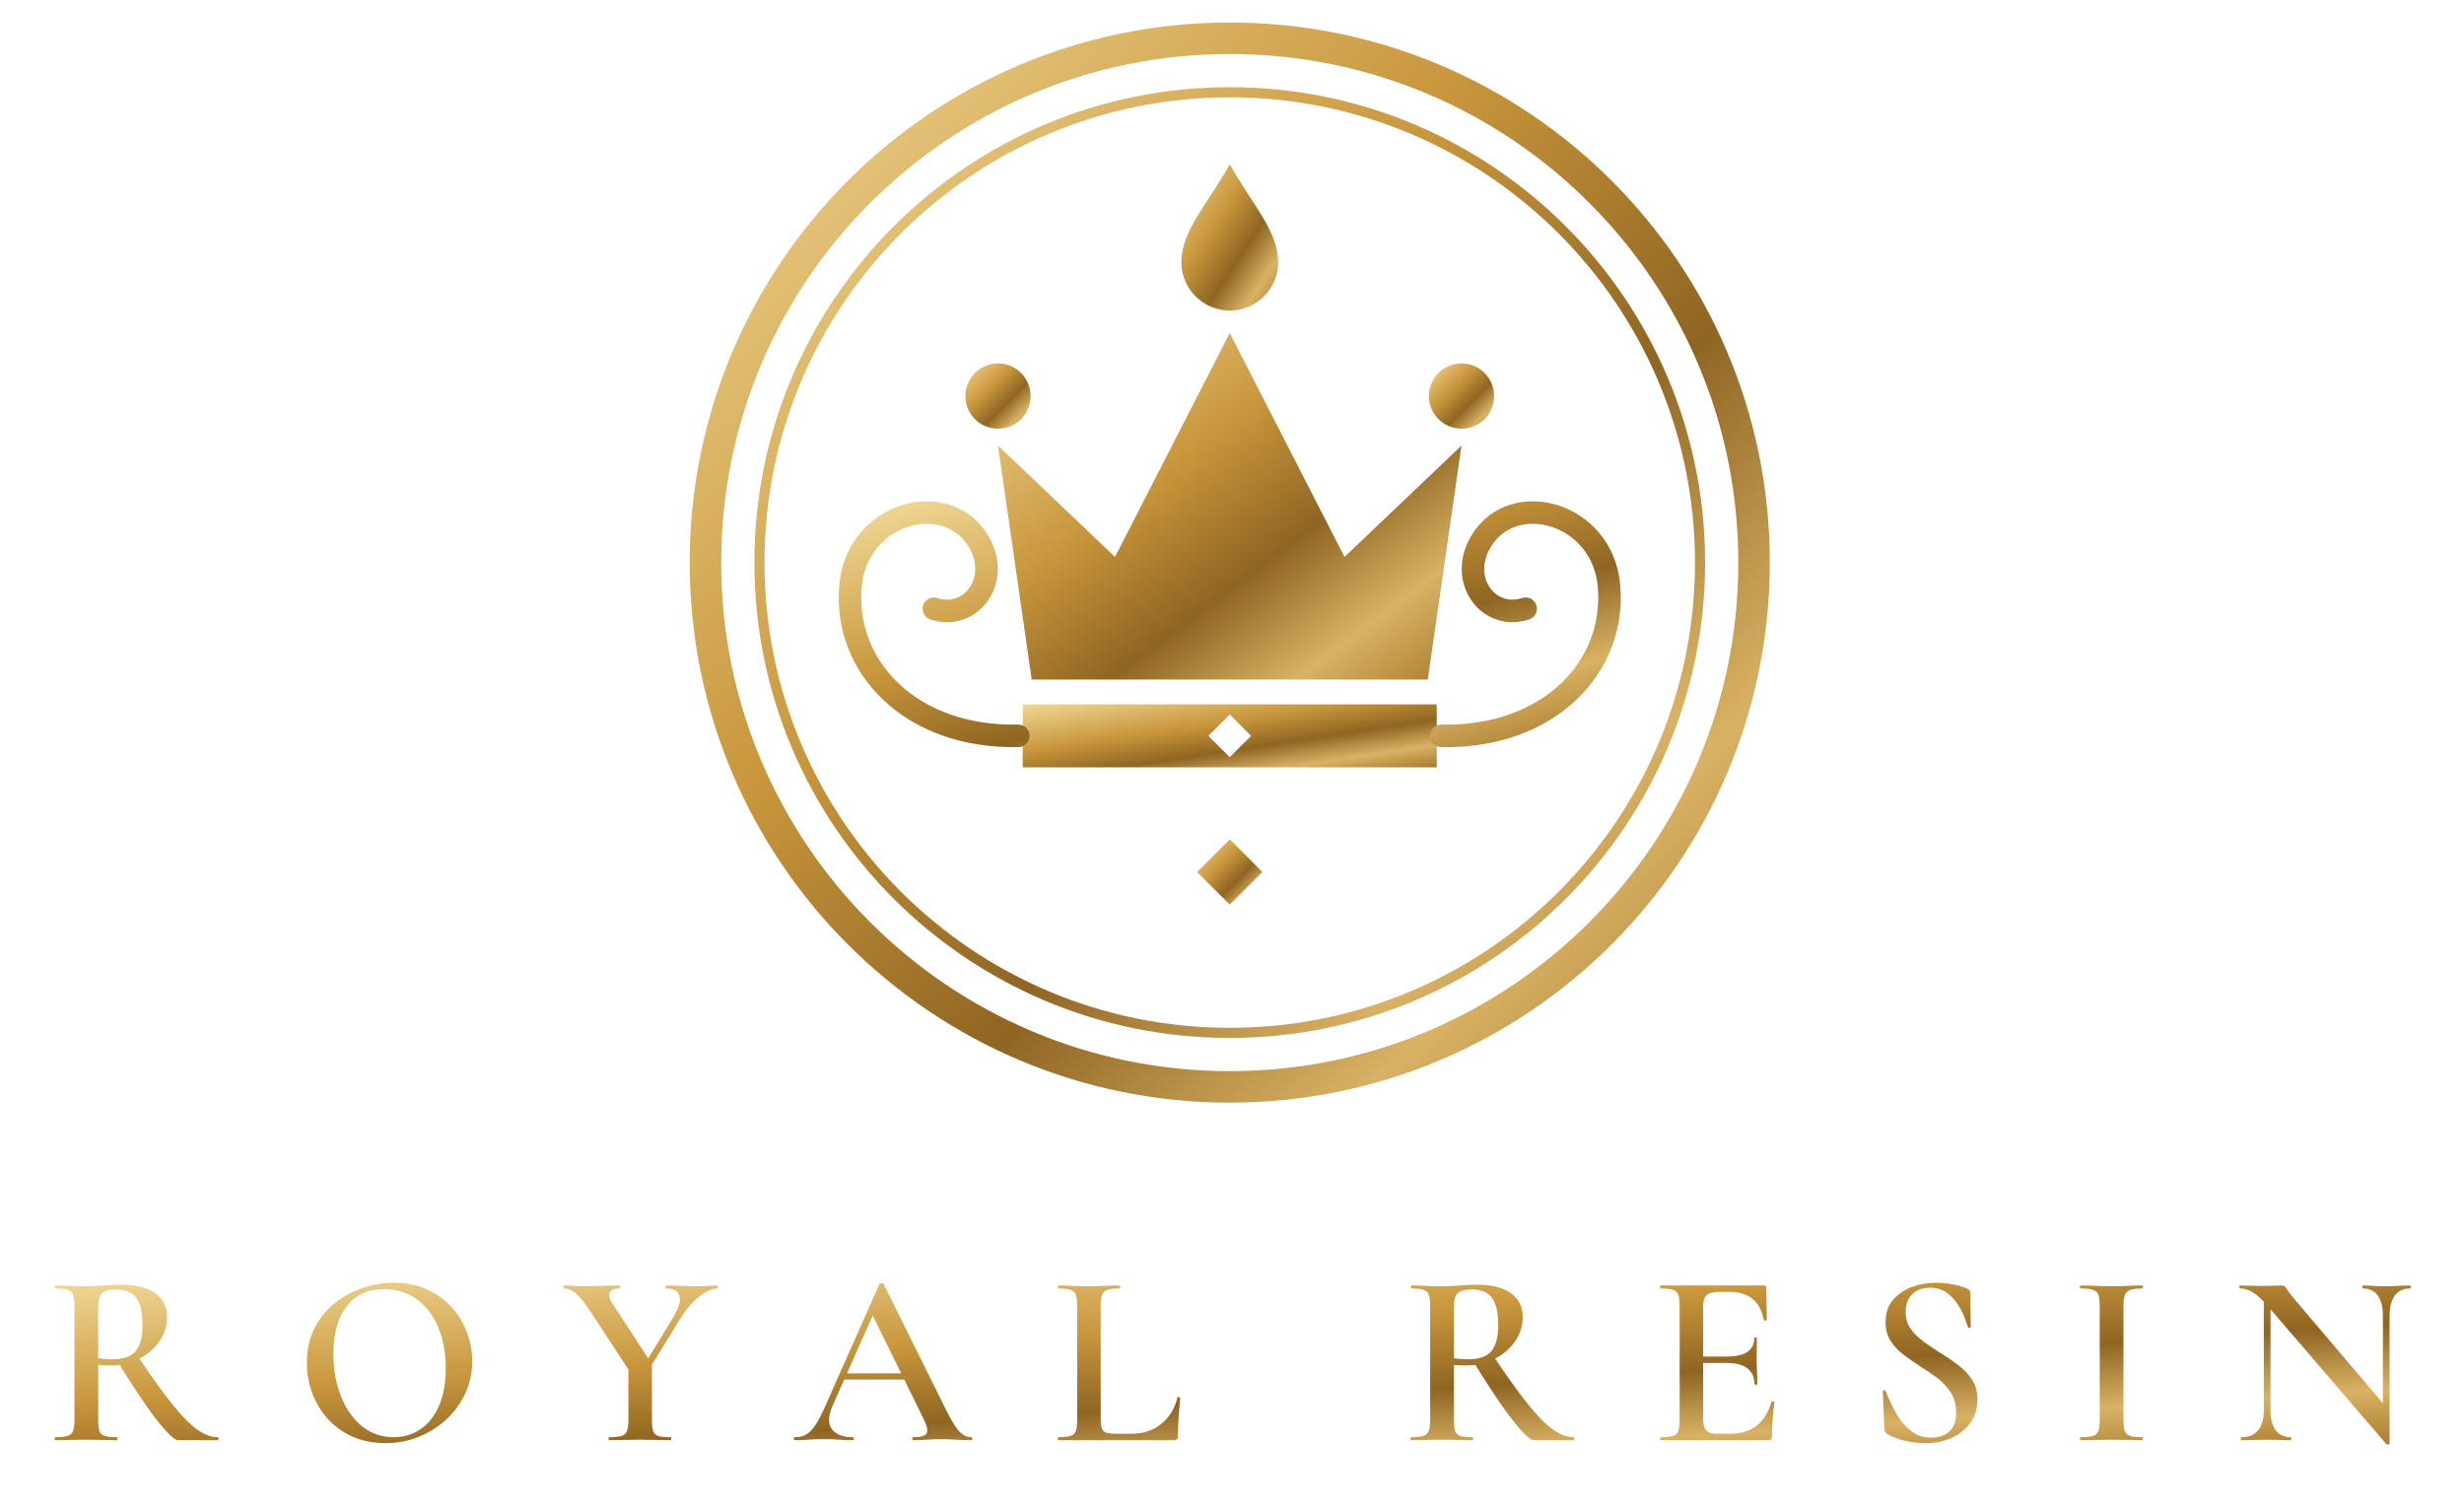
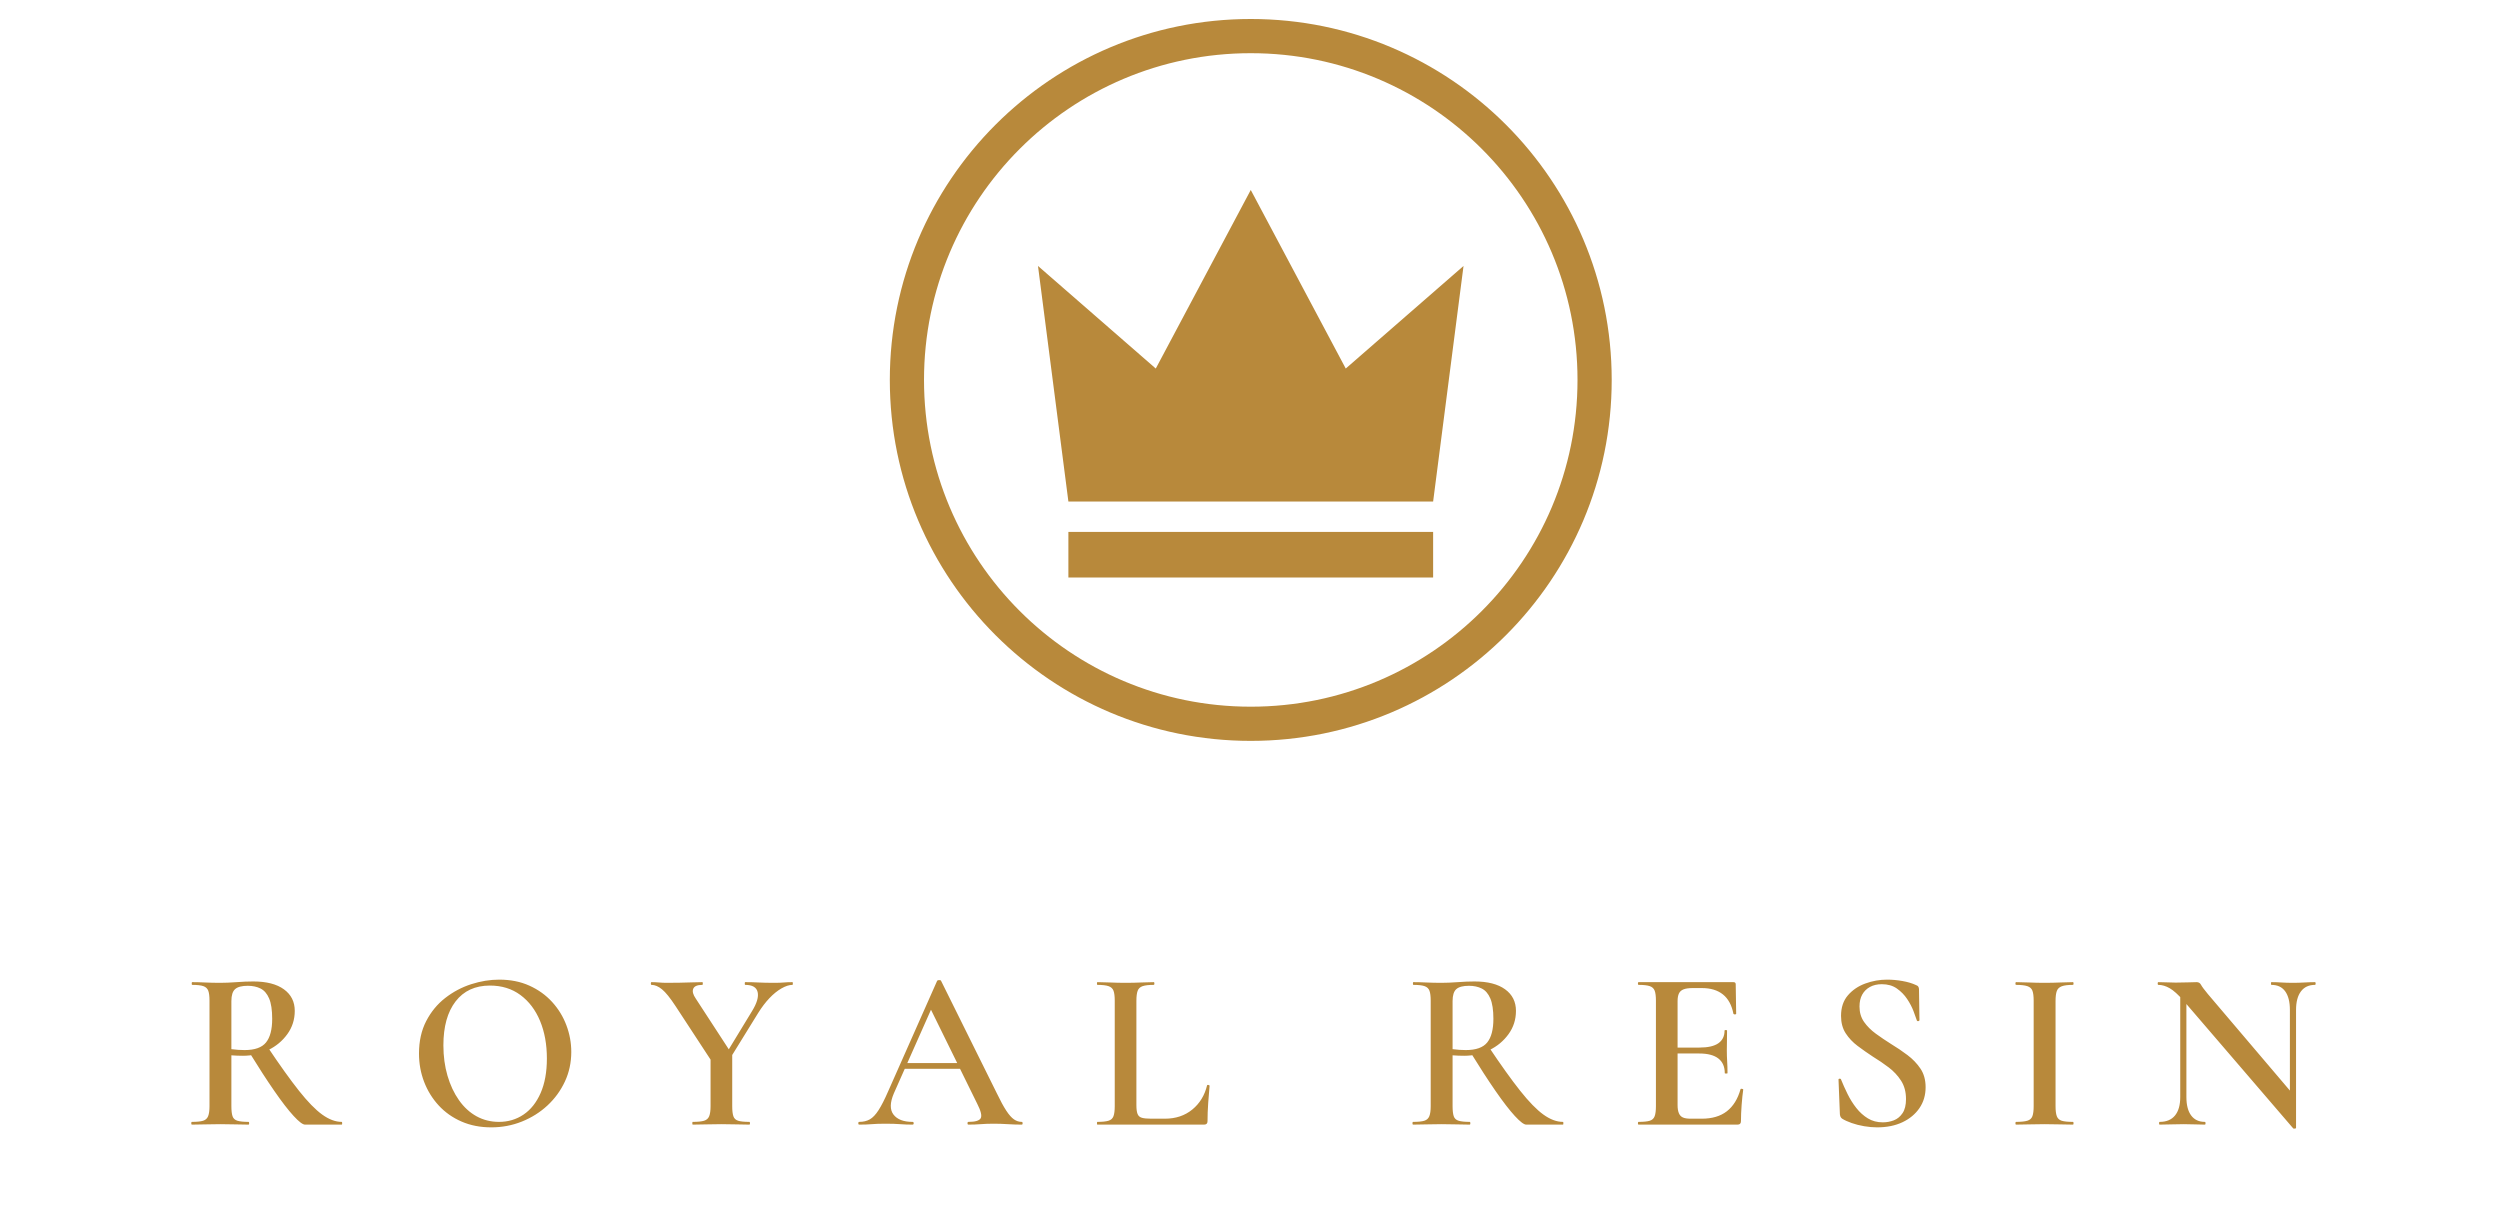
- <svg xmlns="http://www.w3.org/2000/svg" viewBox="0 0 219 134">
-   <defs>
-     <linearGradient id="rrg" x1="0" y1="0" x2="1" y2="1">
-       <stop offset="0" stop-color="#f1d896" />
-       <stop offset=".38" stop-color="#c8963c" />
-       <stop offset=".62" stop-color="#8f6522" />
-       <stop offset=".82" stop-color="#d9b265" />
-       <stop offset="1" stop-color="#a87a2c" />
-     </linearGradient>
-   </defs>
-   <g transform="translate(59.3 0)">
-     <circle cx="50" cy="50" r="46.6" fill="none" stroke="url(#rrg)" stroke-width="2.8" />
-     <circle cx="50" cy="50" r="41.8" fill="none" stroke="url(#rrg)" stroke-width=".9" />
-     <path fill="url(#rrg)" d="M50 14.6c2 3.6 4.3 5.9 4.3 8.7a4.3 4.3 0 0 1-8.6 0c0-2.8 2.3-5.1 4.3-8.7Z" />
-     <circle cx="29.4" cy="35.2" r="2.9" fill="url(#rrg)" />
-     <circle cx="70.6" cy="35.2" r="2.9" fill="url(#rrg)" />
-     <path fill="url(#rrg)" d="M32.4 60.4 29.4 39.6l10.4 9.9L50 29.6l10.2 19.9 10.4-9.9-3 20.8Z" />
-     <path fill="url(#rrg)" fill-rule="evenodd" d="M31.6 62.6h36.8v5.6H31.6Zm18.4.9-1.9 1.9 1.9 1.9 1.9-1.9Z" />
-     <path fill="none" stroke="url(#rrg)" stroke-width="2" stroke-linecap="round" d="M31.2 65.4c-9.6.2-15.6-6.2-14.9-13.4.6-6.4 8.4-8.6 11.3-4 2.2 3.5-.6 7.2-3.9 6.1M68.8 65.4c9.6.2 15.6-6.2 14.9-13.4-.6-6.4-8.4-8.6-11.3-4-2.2 3.5.6 7.2 3.9 6.1" />
-     <path fill="url(#rrg)" d="m50 74.6 2.9 2.9-2.9 2.9-2.9-2.9Z" />
-     <path fill="none" stroke="url(#rrg)" stroke-width="1" stroke-linecap="round" d="M36 77.5h9.6M54.4 77.5H64" />
+ <svg xmlns="http://www.w3.org/2000/svg" viewBox="0 0 329 160">
+   <g transform="translate(114.6 0)">
+     <circle cx="50" cy="50" r="45.25" fill="none" stroke="#B8893B" stroke-width="4.5" />
+     <path fill="#B8893B" d="M26 66 L22 35 L37.5 48.5 L50 25 L62.5 48.5 L78 35 L74 66 Z" />
+     <rect fill="#B8893B" x="26" y="70" width="48" height="6" />
  </g>
-   <path fill="url(#rrg)" transform="translate(4 128)" d="M11.836 0.0Q11.506 0.0 10.736 -0.836Q9.966 -1.672 8.877 -3.245Q7.788 -4.818 6.446 -6.996L8.206 -7.524Q9.988 -4.862 11.253 -3.267Q12.518 -1.672 13.497 -0.968Q14.476 -0.264 15.378 -0.264Q15.422 -0.264 15.422 -0.132Q15.422 0.0 15.378 0.0Q13.992 0.0 13.123 0.0Q12.254 0.0 11.836 0.0ZM6.842 -13.816Q8.756 -13.816 9.801 -13.057Q10.846 -12.298 10.846 -10.978Q10.846 -9.724 10.131 -8.734Q9.416 -7.744 8.283 -7.194Q7.15 -6.644 5.852 -6.644Q5.588 -6.644 5.28 -6.655Q4.972 -6.666 4.73 -6.688V-1.782Q4.73 -1.144 4.84 -0.814Q4.95 -0.484 5.313 -0.374Q5.676 -0.264 6.38 -0.264Q6.446 -0.264 6.446 -0.132Q6.446 0.0 6.38 0.0Q5.83 0.0 5.148 -0.022Q4.466 -0.044 3.652 -0.044Q2.882 -0.044 2.178 -0.022Q1.474 0.0 0.924 0.0Q0.858 0.0 0.858 -0.132Q0.858 -0.264 0.924 -0.264Q1.65 -0.264 2.002 -0.374Q2.354 -0.484 2.486 -0.814Q2.618 -1.144 2.618 -1.782V-11.968Q2.618 -12.606 2.497 -12.925Q2.376 -13.244 2.024 -13.365Q1.672 -13.486 0.946 -13.486Q0.902 -13.486 0.902 -13.618Q0.902 -13.75 0.946 -13.75Q1.496 -13.75 2.189 -13.717Q2.882 -13.684 3.652 -13.684Q4.356 -13.684 5.236 -13.75Q6.116 -13.816 6.842 -13.816ZM8.668 -10.208Q8.668 -11.484 8.371 -12.177Q8.074 -12.87 7.546 -13.134Q7.018 -13.398 6.314 -13.398Q5.456 -13.398 5.093 -13.079Q4.73 -12.76 4.73 -11.924V-7.282Q5.038 -7.238 5.39 -7.216Q5.742 -7.194 6.006 -7.194Q7.48 -7.194 8.074 -7.931Q8.668 -8.668 8.668 -10.208ZM30.25 0.264Q28.666 0.264 27.379 -0.297Q26.092 -0.858 25.179 -1.848Q24.266 -2.838 23.771 -4.125Q23.276 -5.412 23.276 -6.864Q23.276 -8.646 23.969 -9.988Q24.662 -11.33 25.806 -12.221Q26.95 -13.112 28.314 -13.552Q29.678 -13.992 31.02 -13.992Q32.648 -13.992 33.935 -13.409Q35.222 -12.826 36.124 -11.836Q37.026 -10.846 37.499 -9.592Q37.972 -8.338 37.972 -7.018Q37.972 -5.478 37.356 -4.158Q36.74 -2.838 35.673 -1.848Q34.606 -0.858 33.209 -0.297Q31.812 0.264 30.25 0.264ZM30.998 -0.264Q32.318 -0.264 33.363 -0.968Q34.408 -1.672 35.013 -3.047Q35.618 -4.422 35.618 -6.38Q35.618 -8.426 34.958 -10.01Q34.298 -11.594 33.066 -12.507Q31.834 -13.42 30.118 -13.42Q27.984 -13.42 26.807 -11.891Q25.63 -10.362 25.63 -7.656Q25.63 -6.072 26.026 -4.719Q26.422 -3.366 27.137 -2.354Q27.852 -1.342 28.831 -0.803Q29.81 -0.264 30.998 -0.264ZM52.954 -6.182 55.858 -10.956Q56.562 -12.1 56.397 -12.793Q56.232 -13.486 55.198 -13.486Q55.154 -13.486 55.154 -13.618Q55.154 -13.75 55.198 -13.75Q55.88 -13.75 56.474 -13.717Q57.068 -13.684 58.036 -13.684Q58.586 -13.684 58.927 -13.717Q59.268 -13.75 59.752 -13.75Q59.796 -13.75 59.796 -13.618Q59.796 -13.486 59.752 -13.486Q59.29 -13.486 58.696 -13.145Q58.102 -12.804 57.53 -12.199Q56.958 -11.594 56.452 -10.78L53.394 -5.83ZM52.03 -6.006 48.488 -11.418Q47.696 -12.628 47.168 -13.057Q46.64 -13.486 46.156 -13.486Q46.09 -13.486 46.09 -13.618Q46.09 -13.75 46.156 -13.75Q46.508 -13.75 46.882 -13.717Q47.256 -13.684 47.586 -13.684Q48.202 -13.684 48.851 -13.695Q49.5 -13.706 50.083 -13.728Q50.666 -13.75 51.062 -13.75Q51.106 -13.75 51.106 -13.618Q51.106 -13.486 51.062 -13.486Q50.336 -13.486 50.182 -13.112Q50.028 -12.738 50.424 -12.166L53.79 -6.996ZM51.854 -6.82 53.944 -7.018V-1.782Q53.944 -1.144 54.054 -0.814Q54.164 -0.484 54.516 -0.374Q54.868 -0.264 55.594 -0.264Q55.66 -0.264 55.66 -0.132Q55.66 0.0 55.594 0.0Q55.044 0.0 54.373 -0.022Q53.702 -0.044 52.888 -0.044Q52.118 -0.044 51.403 -0.022Q50.688 0.0 50.138 0.0Q50.094 0.0 50.094 -0.132Q50.094 -0.264 50.138 -0.264Q50.864 -0.264 51.227 -0.374Q51.59 -0.484 51.722 -0.814Q51.854 -1.144 51.854 -1.782ZM70.62 -5.39 70.906 -5.94H77.066L77.22 -5.39ZM82.324 -0.264Q82.412 -0.264 82.412 -0.132Q82.412 0.0 82.324 0.0Q81.664 0.0 80.971 -0.044Q80.278 -0.088 79.64 -0.088Q78.914 -0.088 78.375 -0.044Q77.836 0.0 77.176 0.0Q77.088 0.0 77.088 -0.132Q77.088 -0.264 77.176 -0.264Q78.166 -0.264 78.364 -0.616Q78.562 -0.968 78.034 -2.002L73.436 -11.352L74.338 -12.826L69.982 -3.014Q69.41 -1.672 69.949 -0.968Q70.488 -0.264 71.786 -0.264Q71.896 -0.264 71.896 -0.132Q71.896 0.0 71.786 0.0Q71.126 0.0 70.576 -0.044Q70.026 -0.088 69.19 -0.088Q68.354 -0.088 67.859 -0.044Q67.364 0.0 66.638 0.0Q66.55 0.0 66.55 -0.132Q66.55 -0.264 66.638 -0.264Q67.232 -0.264 67.661 -0.506Q68.09 -0.748 68.508 -1.397Q68.926 -2.046 69.432 -3.212L74.162 -13.882Q74.206 -13.948 74.36 -13.948Q74.514 -13.948 74.536 -13.882L79.926 -3.014Q80.432 -1.958 80.828 -1.353Q81.224 -0.748 81.576 -0.506Q81.928 -0.264 82.324 -0.264ZM93.83 -11.946V-1.87Q93.83 -1.32 93.94 -1.034Q94.05 -0.748 94.358 -0.66Q94.666 -0.572 95.26 -0.572H96.58Q98.142 -0.572 99.22 -1.452Q100.298 -2.332 100.65 -3.784Q100.672 -3.85 100.782 -3.828Q100.892 -3.806 100.892 -3.74Q100.826 -3.058 100.76 -2.101Q100.694 -1.144 100.694 -0.33Q100.694 0.0 100.364 0.0H90.068Q90.024 0.0 90.024 -0.132Q90.024 -0.264 90.068 -0.264Q90.772 -0.264 91.135 -0.374Q91.498 -0.484 91.619 -0.814Q91.74 -1.144 91.74 -1.782V-11.968Q91.74 -12.606 91.619 -12.925Q91.498 -13.244 91.135 -13.365Q90.772 -13.486 90.068 -13.486Q90.024 -13.486 90.024 -13.618Q90.024 -13.75 90.068 -13.75Q90.596 -13.75 91.3 -13.717Q92.004 -13.684 92.774 -13.684Q93.588 -13.684 94.281 -13.717Q94.974 -13.75 95.502 -13.75Q95.568 -13.75 95.568 -13.618Q95.568 -13.486 95.502 -13.486Q94.798 -13.486 94.435 -13.365Q94.072 -13.244 93.951 -12.914Q93.83 -12.584 93.83 -11.946ZM132.33 0.0Q132.0 0.0 131.23 -0.836Q130.46 -1.672 129.371 -3.245Q128.282 -4.818 126.94 -6.996L128.7 -7.524Q130.482 -4.862 131.747 -3.267Q133.012 -1.672 133.991 -0.968Q134.97 -0.264 135.872 -0.264Q135.916 -0.264 135.916 -0.132Q135.916 0.0 135.872 0.0Q134.486 0.0 133.617 0.0Q132.748 0.0 132.33 0.0ZM127.336 -13.816Q129.25 -13.816 130.295 -13.057Q131.34 -12.298 131.34 -10.978Q131.34 -9.724 130.625 -8.734Q129.91 -7.744 128.777 -7.194Q127.644 -6.644 126.346 -6.644Q126.082 -6.644 125.774 -6.655Q125.466 -6.666 125.224 -6.688V-1.782Q125.224 -1.144 125.334 -0.814Q125.444 -0.484 125.807 -0.374Q126.17 -0.264 126.874 -0.264Q126.94 -0.264 126.94 -0.132Q126.94 0.0 126.874 0.0Q126.324 0.0 125.642 -0.022Q124.96 -0.044 124.146 -0.044Q123.376 -0.044 122.672 -0.022Q121.968 0.0 121.418 0.0Q121.352 0.0 121.352 -0.132Q121.352 -0.264 121.418 -0.264Q122.144 -0.264 122.496 -0.374Q122.848 -0.484 122.98 -0.814Q123.112 -1.144 123.112 -1.782V-11.968Q123.112 -12.606 122.991 -12.925Q122.87 -13.244 122.518 -13.365Q122.166 -13.486 121.44 -13.486Q121.396 -13.486 121.396 -13.618Q121.396 -13.75 121.44 -13.75Q121.99 -13.75 122.683 -13.717Q123.376 -13.684 124.146 -13.684Q124.85 -13.684 125.73 -13.75Q126.61 -13.816 127.336 -13.816ZM129.162 -10.208Q129.162 -11.484 128.865 -12.177Q128.568 -12.87 128.04 -13.134Q127.512 -13.398 126.808 -13.398Q125.95 -13.398 125.587 -13.079Q125.224 -12.76 125.224 -11.924V-7.282Q125.532 -7.238 125.884 -7.216Q126.236 -7.194 126.5 -7.194Q127.974 -7.194 128.568 -7.931Q129.162 -8.668 129.162 -10.208ZM153.164 0.0H143.616Q143.55 0.0 143.55 -0.132Q143.55 -0.264 143.616 -0.264Q144.342 -0.264 144.694 -0.374Q145.046 -0.484 145.167 -0.814Q145.288 -1.144 145.288 -1.782V-11.968Q145.288 -12.606 145.167 -12.925Q145.046 -13.244 144.694 -13.365Q144.342 -13.486 143.616 -13.486Q143.55 -13.486 143.55 -13.618Q143.55 -13.75 143.616 -13.75H152.768Q152.988 -13.75 152.988 -13.552L153.032 -10.692Q153.032 -10.648 152.922 -10.637Q152.812 -10.626 152.768 -10.692Q152.526 -11.946 151.756 -12.562Q150.986 -13.178 149.732 -13.178H148.83Q148.28 -13.178 147.961 -13.057Q147.642 -12.936 147.51 -12.661Q147.378 -12.386 147.378 -11.924V-1.87Q147.378 -1.408 147.499 -1.111Q147.62 -0.814 147.884 -0.693Q148.148 -0.572 148.632 -0.572H149.71Q151.206 -0.572 152.13 -1.287Q153.054 -2.002 153.45 -3.41Q153.472 -3.476 153.593 -3.454Q153.714 -3.432 153.714 -3.388Q153.626 -2.772 153.56 -1.914Q153.494 -1.056 153.494 -0.33Q153.494 0.0 153.164 0.0ZM151.932 -4.972Q151.932 -5.896 151.316 -6.38Q150.7 -6.864 149.468 -6.864H146.388V-7.436H149.49Q150.722 -7.436 151.316 -7.854Q151.91 -8.272 151.91 -9.064Q151.91 -9.13 152.031 -9.13Q152.152 -9.13 152.152 -9.064Q152.152 -8.36 152.141 -7.964Q152.13 -7.568 152.13 -7.15Q152.13 -6.622 152.163 -6.105Q152.196 -5.588 152.196 -4.972Q152.196 -4.928 152.064 -4.928Q151.932 -4.928 151.932 -4.972ZM165.374 -11.396Q165.374 -10.538 165.814 -9.911Q166.254 -9.284 166.947 -8.778Q167.64 -8.272 168.41 -7.788Q169.246 -7.282 170.005 -6.71Q170.764 -6.138 171.259 -5.401Q171.754 -4.664 171.754 -3.608Q171.754 -2.464 171.16 -1.595Q170.566 -0.726 169.521 -0.231Q168.476 0.264 167.068 0.264Q166.474 0.264 165.825 0.154Q165.176 0.044 164.615 -0.154Q164.054 -0.352 163.702 -0.572Q163.614 -0.638 163.559 -0.726Q163.504 -0.814 163.482 -0.99L163.35 -4.312Q163.328 -4.422 163.449 -4.433Q163.57 -4.444 163.592 -4.356Q163.856 -3.696 164.219 -2.959Q164.582 -2.222 165.066 -1.606Q165.55 -0.99 166.177 -0.605Q166.804 -0.22 167.618 -0.22Q168.19 -0.22 168.696 -0.418Q169.202 -0.616 169.532 -1.111Q169.862 -1.606 169.862 -2.464Q169.862 -3.498 169.389 -4.235Q168.916 -4.972 168.19 -5.522Q167.464 -6.072 166.672 -6.556Q165.902 -7.062 165.198 -7.59Q164.494 -8.118 164.043 -8.811Q163.592 -9.504 163.592 -10.494Q163.592 -11.704 164.252 -12.474Q164.912 -13.244 165.935 -13.618Q166.958 -13.992 168.036 -13.992Q168.762 -13.992 169.51 -13.86Q170.258 -13.728 170.786 -13.486Q170.984 -13.42 171.05 -13.31Q171.116 -13.2 171.116 -13.068L171.16 -10.098Q171.16 -10.01 171.061 -9.988Q170.962 -9.966 170.918 -10.032Q170.808 -10.362 170.588 -10.945Q170.368 -11.528 169.972 -12.122Q169.576 -12.716 168.982 -13.134Q168.388 -13.552 167.53 -13.552Q166.87 -13.552 166.386 -13.288Q165.902 -13.024 165.638 -12.551Q165.374 -12.078 165.374 -11.396ZM184.734 -1.782Q184.734 -1.144 184.855 -0.814Q184.976 -0.484 185.328 -0.374Q185.68 -0.264 186.406 -0.264Q186.472 -0.264 186.472 -0.132Q186.472 0.0 186.406 0.0Q185.856 0.0 185.174 -0.022Q184.492 -0.044 183.656 -0.044Q182.886 -0.044 182.182 -0.022Q181.478 0.0 180.928 0.0Q180.862 0.0 180.862 -0.132Q180.862 -0.264 180.928 -0.264Q181.632 -0.264 182.006 -0.374Q182.38 -0.484 182.501 -0.814Q182.622 -1.144 182.622 -1.782V-11.968Q182.622 -12.606 182.501 -12.925Q182.38 -13.244 182.006 -13.365Q181.632 -13.486 180.928 -13.486Q180.862 -13.486 180.862 -13.618Q180.862 -13.75 180.928 -13.75Q181.478 -13.75 182.182 -13.717Q182.886 -13.684 183.656 -13.684Q184.492 -13.684 185.185 -13.717Q185.878 -13.75 186.406 -13.75Q186.472 -13.75 186.472 -13.618Q186.472 -13.486 186.406 -13.486Q185.702 -13.486 185.339 -13.354Q184.976 -13.222 184.855 -12.892Q184.734 -12.562 184.734 -11.924ZM197.208 -2.662V-13.244L197.802 -13.2V-2.662Q197.802 -1.496 198.264 -0.88Q198.726 -0.264 199.584 -0.264Q199.65 -0.264 199.65 -0.132Q199.65 0.0 199.584 0.0Q199.122 0.0 198.627 -0.022Q198.132 -0.044 197.538 -0.044Q196.9 -0.044 196.317 -0.022Q195.734 0.0 195.228 0.0Q195.162 0.0 195.162 -0.132Q195.162 -0.264 195.228 -0.264Q196.196 -0.264 196.702 -0.88Q197.208 -1.496 197.208 -2.662ZM208.384 0.308Q208.384 0.374 208.274 0.385Q208.164 0.396 208.12 0.374L197.538 -11.946Q196.746 -12.848 196.185 -13.167Q195.624 -13.486 195.096 -13.486Q195.03 -13.486 195.03 -13.618Q195.03 -13.75 195.096 -13.75Q195.514 -13.75 195.954 -13.728Q196.394 -13.706 196.768 -13.706Q197.428 -13.706 197.967 -13.728Q198.506 -13.75 198.792 -13.75Q199.078 -13.75 199.21 -13.497Q199.342 -13.244 199.87 -12.606L208.208 -2.794ZM208.384 -11.066V0.308L207.79 -0.352V-11.066Q207.79 -12.232 207.339 -12.859Q206.888 -13.486 206.008 -13.486Q205.964 -13.486 205.964 -13.618Q205.964 -13.75 206.008 -13.75Q206.47 -13.75 206.976 -13.717Q207.482 -13.684 208.076 -13.684Q208.648 -13.684 209.198 -13.717Q209.748 -13.75 210.21 -13.75Q210.276 -13.75 210.276 -13.618Q210.276 -13.486 210.21 -13.486Q209.33 -13.486 208.857 -12.859Q208.384 -12.232 208.384 -11.066Z" />
+   <path fill="#B8893B" d="M40.14 148.0Q39.69 148.0 38.64 146.86Q37.59 145.72 36.105 143.575Q34.62 141.43 32.79 138.46L35.19 137.74Q37.62 141.37 39.345 143.545Q41.07 145.72 42.405 146.68Q43.74 147.64 44.97 147.64Q45.03 147.64 45.03 147.82Q45.03 148.0 44.97 148.0Q43.08 148.0 41.895 148.0Q40.71 148.0 40.14 148.0ZM33.33 129.16Q35.94 129.16 37.365 130.195Q38.79 131.23 38.79 133.03Q38.79 134.74 37.815 136.09Q36.84 137.44 35.295 138.19Q33.75 138.94 31.98 138.94Q31.62 138.94 31.2 138.925Q30.78 138.91 30.45 138.88V145.57Q30.45 146.44 30.6 146.89Q30.75 147.34 31.245 147.49Q31.74 147.64 32.7 147.64Q32.79 147.64 32.79 147.82Q32.79 148.0 32.7 148.0Q31.95 148.0 31.02 147.97Q30.09 147.94 28.98 147.94Q27.93 147.94 26.97 147.97Q26.01 148.0 25.26 148.0Q25.17 148.0 25.17 147.82Q25.17 147.64 25.26 147.64Q26.25 147.64 26.73 147.49Q27.21 147.34 27.39 146.89Q27.57 146.44 27.57 145.57V131.68Q27.57 130.81 27.405 130.375Q27.24 129.94 26.76 129.775Q26.28 129.61 25.29 129.61Q25.23 129.61 25.23 129.43Q25.23 129.25 25.29 129.25Q26.04 129.25 26.985 129.295Q27.93 129.34 28.98 129.34Q29.94 129.34 31.14 129.25Q32.34 129.16 33.33 129.16ZM35.82 134.08Q35.82 132.34 35.415 131.395Q35.01 130.45 34.29 130.09Q33.57 129.73 32.61 129.73Q31.44 129.73 30.945 130.165Q30.45 130.6 30.45 131.74V138.07Q30.87 138.13 31.35 138.16Q31.83 138.19 32.19 138.19Q34.2 138.19 35.01 137.185Q35.82 136.18 35.82 134.08ZM64.65 148.36Q62.49 148.36 60.735 147.595Q58.98 146.83 57.735 145.48Q56.49 144.13 55.815 142.375Q55.14 140.62 55.14 138.64Q55.14 136.21 56.085 134.38Q57.03 132.55 58.59 131.335Q60.15 130.12 62.01 129.52Q63.87 128.92 65.7 128.92Q67.92 128.92 69.675 129.715Q71.43 130.51 72.66 131.86Q73.89 133.21 74.535 134.92Q75.18 136.63 75.18 138.43Q75.18 140.53 74.34 142.33Q73.5 144.13 72.045 145.48Q70.59 146.83 68.685 147.595Q66.78 148.36 64.65 148.36ZM65.67 147.64Q67.47 147.64 68.895 146.68Q70.32 145.72 71.145 143.845Q71.97 141.97 71.97 139.3Q71.97 136.51 71.07 134.35Q70.17 132.19 68.49 130.945Q66.81 129.7 64.47 129.7Q61.56 129.7 59.955 131.785Q58.35 133.87 58.35 137.56Q58.35 139.72 58.89 141.565Q59.43 143.41 60.405 144.79Q61.38 146.17 62.715 146.905Q64.05 147.64 65.67 147.64ZM95.01 139.57 98.97 133.06Q99.93 131.5 99.705 130.555Q99.48 129.61 98.07 129.61Q98.01 129.61 98.01 129.43Q98.01 129.25 98.07 129.25Q99.0 129.25 99.81 129.295Q100.62 129.34 101.94 129.34Q102.69 129.34 103.155 129.295Q103.62 129.25 104.28 129.25Q104.34 129.25 104.34 129.43Q104.34 129.61 104.28 129.61Q103.65 129.61 102.84 130.075Q102.03 130.54 101.25 131.365Q100.47 132.19 99.78 133.3L95.61 140.05ZM93.75 139.81 88.92 132.43Q87.84 130.78 87.12 130.195Q86.4 129.61 85.74 129.61Q85.65 129.61 85.65 129.43Q85.65 129.25 85.74 129.25Q86.22 129.25 86.73 129.295Q87.24 129.34 87.69 129.34Q88.53 129.34 89.415 129.325Q90.3 129.31 91.095 129.28Q91.89 129.25 92.43 129.25Q92.49 129.25 92.49 129.43Q92.49 129.61 92.43 129.61Q91.44 129.61 91.23 130.12Q91.02 130.63 91.56 131.41L96.15 138.46ZM93.51 138.7 96.36 138.43V145.57Q96.36 146.44 96.51 146.89Q96.66 147.34 97.14 147.49Q97.62 147.64 98.61 147.64Q98.7 147.64 98.7 147.82Q98.7 148.0 98.61 148.0Q97.86 148.0 96.945 147.97Q96.03 147.94 94.92 147.94Q93.87 147.94 92.895 147.97Q91.92 148.0 91.17 148.0Q91.11 148.0 91.11 147.82Q91.11 147.64 91.17 147.64Q92.16 147.64 92.655 147.49Q93.15 147.34 93.33 146.89Q93.51 146.44 93.51 145.57ZM118.5 140.65 118.89 139.9H127.29L127.5 140.65ZM134.46 147.64Q134.58 147.64 134.58 147.82Q134.58 148.0 134.46 148.0Q133.56 148.0 132.615 147.94Q131.67 147.88 130.8 147.88Q129.81 147.88 129.075 147.94Q128.34 148.0 127.44 148.0Q127.32 148.0 127.32 147.82Q127.32 147.64 127.44 147.64Q128.79 147.64 129.06 147.16Q129.33 146.68 128.61 145.27L122.34 132.52L123.57 130.51L117.63 143.89Q116.85 145.72 117.585 146.68Q118.32 147.64 120.09 147.64Q120.24 147.64 120.24 147.82Q120.24 148.0 120.09 148.0Q119.19 148.0 118.44 147.94Q117.69 147.88 116.55 147.88Q115.41 147.88 114.735 147.94Q114.06 148.0 113.07 148.0Q112.95 148.0 112.95 147.82Q112.95 147.64 113.07 147.64Q113.88 147.64 114.465 147.31Q115.05 146.98 115.62 146.095Q116.19 145.21 116.88 143.62L123.33 129.07Q123.39 128.98 123.6 128.98Q123.81 128.98 123.84 129.07L131.19 143.89Q131.88 145.33 132.42 146.155Q132.96 146.98 133.44 147.31Q133.92 147.64 134.46 147.64ZM149.55 131.71V145.45Q149.55 146.2 149.7 146.59Q149.85 146.98 150.27 147.1Q150.69 147.22 151.5 147.22H153.3Q155.43 147.22 156.9 146.02Q158.37 144.82 158.85 142.84Q158.88 142.75 159.03 142.78Q159.18 142.81 159.18 142.9Q159.09 143.83 159 145.135Q158.91 146.44 158.91 147.55Q158.91 148.0 158.46 148.0H144.42Q144.36 148.0 144.36 147.82Q144.36 147.64 144.42 147.64Q145.38 147.64 145.875 147.49Q146.37 147.34 146.535 146.89Q146.7 146.44 146.7 145.57V131.68Q146.7 130.81 146.535 130.375Q146.37 129.94 145.875 129.775Q145.38 129.61 144.42 129.61Q144.36 129.61 144.36 129.43Q144.36 129.25 144.42 129.25Q145.14 129.25 146.1 129.295Q147.06 129.34 148.11 129.34Q149.22 129.34 150.165 129.295Q151.11 129.25 151.83 129.25Q151.92 129.25 151.92 129.43Q151.92 129.61 151.83 129.61Q150.87 129.61 150.375 129.775Q149.88 129.94 149.715 130.39Q149.55 130.84 149.55 131.71ZM200.85 148.0Q200.4 148.0 199.35 146.86Q198.3 145.72 196.815 143.575Q195.33 141.43 193.5 138.46L195.9 137.74Q198.33 141.37 200.055 143.545Q201.78 145.72 203.115 146.68Q204.45 147.64 205.68 147.64Q205.74 147.64 205.74 147.82Q205.74 148.0 205.68 148.0Q203.79 148.0 202.605 148.0Q201.42 148.0 200.85 148.0ZM194.04 129.16Q196.65 129.16 198.075 130.195Q199.5 131.23 199.5 133.03Q199.5 134.74 198.525 136.09Q197.55 137.44 196.005 138.19Q194.46 138.94 192.69 138.94Q192.33 138.94 191.91 138.925Q191.49 138.91 191.16 138.88V145.57Q191.16 146.44 191.31 146.89Q191.46 147.34 191.955 147.49Q192.45 147.64 193.41 147.64Q193.5 147.64 193.5 147.82Q193.5 148.0 193.41 148.0Q192.66 148.0 191.73 147.97Q190.8 147.94 189.69 147.94Q188.64 147.94 187.68 147.97Q186.72 148.0 185.97 148.0Q185.88 148.0 185.88 147.82Q185.88 147.64 185.97 147.64Q186.96 147.64 187.44 147.49Q187.92 147.34 188.1 146.89Q188.28 146.44 188.28 145.57V131.68Q188.28 130.81 188.115 130.375Q187.95 129.94 187.47 129.775Q186.99 129.61 186.0 129.61Q185.94 129.61 185.94 129.43Q185.94 129.25 186.0 129.25Q186.75 129.25 187.695 129.295Q188.64 129.34 189.69 129.34Q190.65 129.34 191.85 129.25Q193.05 129.16 194.04 129.16ZM196.53 134.08Q196.53 132.34 196.125 131.395Q195.72 130.45 195.0 130.09Q194.28 129.73 193.32 129.73Q192.15 129.73 191.655 130.165Q191.16 130.6 191.16 131.74V138.07Q191.58 138.13 192.06 138.16Q192.54 138.19 192.9 138.19Q194.91 138.19 195.72 137.185Q196.53 136.18 196.53 134.08ZM228.66 148.0H215.64Q215.55 148.0 215.55 147.82Q215.55 147.64 215.64 147.64Q216.63 147.64 217.11 147.49Q217.59 147.34 217.755 146.89Q217.92 146.44 217.92 145.57V131.68Q217.92 130.81 217.755 130.375Q217.59 129.94 217.11 129.775Q216.63 129.61 215.64 129.61Q215.55 129.61 215.55 129.43Q215.55 129.25 215.64 129.25H228.12Q228.42 129.25 228.42 129.52L228.48 133.42Q228.48 133.48 228.33 133.495Q228.18 133.51 228.12 133.42Q227.79 131.71 226.74 130.87Q225.69 130.03 223.98 130.03H222.75Q222.0 130.03 221.565 130.195Q221.13 130.36 220.95 130.735Q220.77 131.11 220.77 131.74V145.45Q220.77 146.08 220.935 146.485Q221.1 146.89 221.46 147.055Q221.82 147.22 222.48 147.22H223.95Q225.99 147.22 227.25 146.245Q228.51 145.27 229.05 143.35Q229.08 143.26 229.245 143.29Q229.41 143.32 229.41 143.38Q229.29 144.22 229.2 145.39Q229.11 146.56 229.11 147.55Q229.11 148.0 228.66 148.0ZM226.98 141.22Q226.98 139.96 226.14 139.3Q225.3 138.64 223.62 138.64H219.42V137.86H223.65Q225.33 137.86 226.14 137.29Q226.95 136.72 226.95 135.64Q226.95 135.55 227.115 135.55Q227.28 135.55 227.28 135.64Q227.28 136.6 227.265 137.14Q227.25 137.68 227.25 138.25Q227.25 138.97 227.295 139.675Q227.34 140.38 227.34 141.22Q227.34 141.28 227.16 141.28Q226.98 141.28 226.98 141.22ZM244.71 132.46Q244.71 133.63 245.31 134.485Q245.91 135.34 246.855 136.03Q247.8 136.72 248.85 137.38Q249.99 138.07 251.025 138.85Q252.06 139.63 252.735 140.635Q253.41 141.64 253.41 143.08Q253.41 144.64 252.6 145.825Q251.79 147.01 250.365 147.685Q248.94 148.36 247.02 148.36Q246.21 148.36 245.325 148.21Q244.44 148.06 243.675 147.79Q242.91 147.52 242.43 147.22Q242.31 147.13 242.235 147.01Q242.16 146.89 242.13 146.65L241.95 142.12Q241.92 141.97 242.085 141.955Q242.25 141.94 242.28 142.06Q242.64 142.96 243.135 143.965Q243.63 144.97 244.29 145.81Q244.95 146.65 245.805 147.175Q246.66 147.7 247.77 147.7Q248.55 147.7 249.24 147.43Q249.93 147.16 250.38 146.485Q250.83 145.81 250.83 144.64Q250.83 143.23 250.185 142.225Q249.54 141.22 248.55 140.47Q247.56 139.72 246.48 139.06Q245.43 138.37 244.47 137.65Q243.51 136.93 242.895 135.985Q242.28 135.04 242.28 133.69Q242.28 132.04 243.18 130.99Q244.08 129.94 245.475 129.43Q246.87 128.92 248.34 128.92Q249.33 128.92 250.35 129.1Q251.37 129.28 252.09 129.61Q252.36 129.7 252.45 129.85Q252.54 130.0 252.54 130.18L252.6 134.23Q252.6 134.35 252.465 134.38Q252.33 134.41 252.27 134.32Q252.12 133.87 251.82 133.075Q251.52 132.28 250.98 131.47Q250.44 130.66 249.63 130.09Q248.82 129.52 247.65 129.52Q246.75 129.52 246.09 129.88Q245.43 130.24 245.07 130.885Q244.71 131.53 244.71 132.46ZM270.51 145.57Q270.51 146.44 270.675 146.89Q270.84 147.34 271.32 147.49Q271.8 147.64 272.79 147.64Q272.88 147.64 272.88 147.82Q272.88 148.0 272.79 148.0Q272.04 148.0 271.11 147.97Q270.18 147.94 269.04 147.94Q267.99 147.94 267.03 147.97Q266.07 148.0 265.32 148.0Q265.23 148.0 265.23 147.82Q265.23 147.64 265.32 147.64Q266.28 147.64 266.79 147.49Q267.3 147.34 267.465 146.89Q267.63 146.44 267.63 145.57V131.68Q267.63 130.81 267.465 130.375Q267.3 129.94 266.79 129.775Q266.28 129.61 265.32 129.61Q265.23 129.61 265.23 129.43Q265.23 129.25 265.32 129.25Q266.07 129.25 267.03 129.295Q267.99 129.34 269.04 129.34Q270.18 129.34 271.125 129.295Q272.07 129.25 272.79 129.25Q272.88 129.25 272.88 129.43Q272.88 129.61 272.79 129.61Q271.83 129.61 271.335 129.79Q270.84 129.97 270.675 130.42Q270.51 130.87 270.51 131.74ZM286.92 144.37V129.94L287.73 130.0V144.37Q287.73 145.96 288.36 146.8Q288.99 147.64 290.16 147.64Q290.25 147.64 290.25 147.82Q290.25 148.0 290.16 148.0Q289.53 148.0 288.855 147.97Q288.18 147.94 287.37 147.94Q286.5 147.94 285.705 147.97Q284.91 148.0 284.22 148.0Q284.13 148.0 284.13 147.82Q284.13 147.64 284.22 147.64Q285.54 147.64 286.23 146.8Q286.92 145.96 286.92 144.37ZM302.16 148.42Q302.16 148.51 302.01 148.525Q301.86 148.54 301.8 148.51L287.37 131.71Q286.29 130.48 285.525 130.045Q284.76 129.61 284.04 129.61Q283.95 129.61 283.95 129.43Q283.95 129.25 284.04 129.25Q284.61 129.25 285.21 129.28Q285.81 129.31 286.32 129.31Q287.22 129.31 287.955 129.28Q288.69 129.25 289.08 129.25Q289.47 129.25 289.65 129.595Q289.83 129.94 290.55 130.81L301.92 144.19ZM302.16 132.91V148.42L301.35 147.52V132.91Q301.35 131.32 300.735 130.465Q300.12 129.61 298.92 129.61Q298.86 129.61 298.86 129.43Q298.86 129.25 298.92 129.25Q299.55 129.25 300.24 129.295Q300.93 129.34 301.74 129.34Q302.52 129.34 303.27 129.295Q304.02 129.25 304.65 129.25Q304.74 129.25 304.74 129.43Q304.74 129.61 304.65 129.61Q303.45 129.61 302.805 130.465Q302.16 131.32 302.16 132.91Z" />
</svg>
